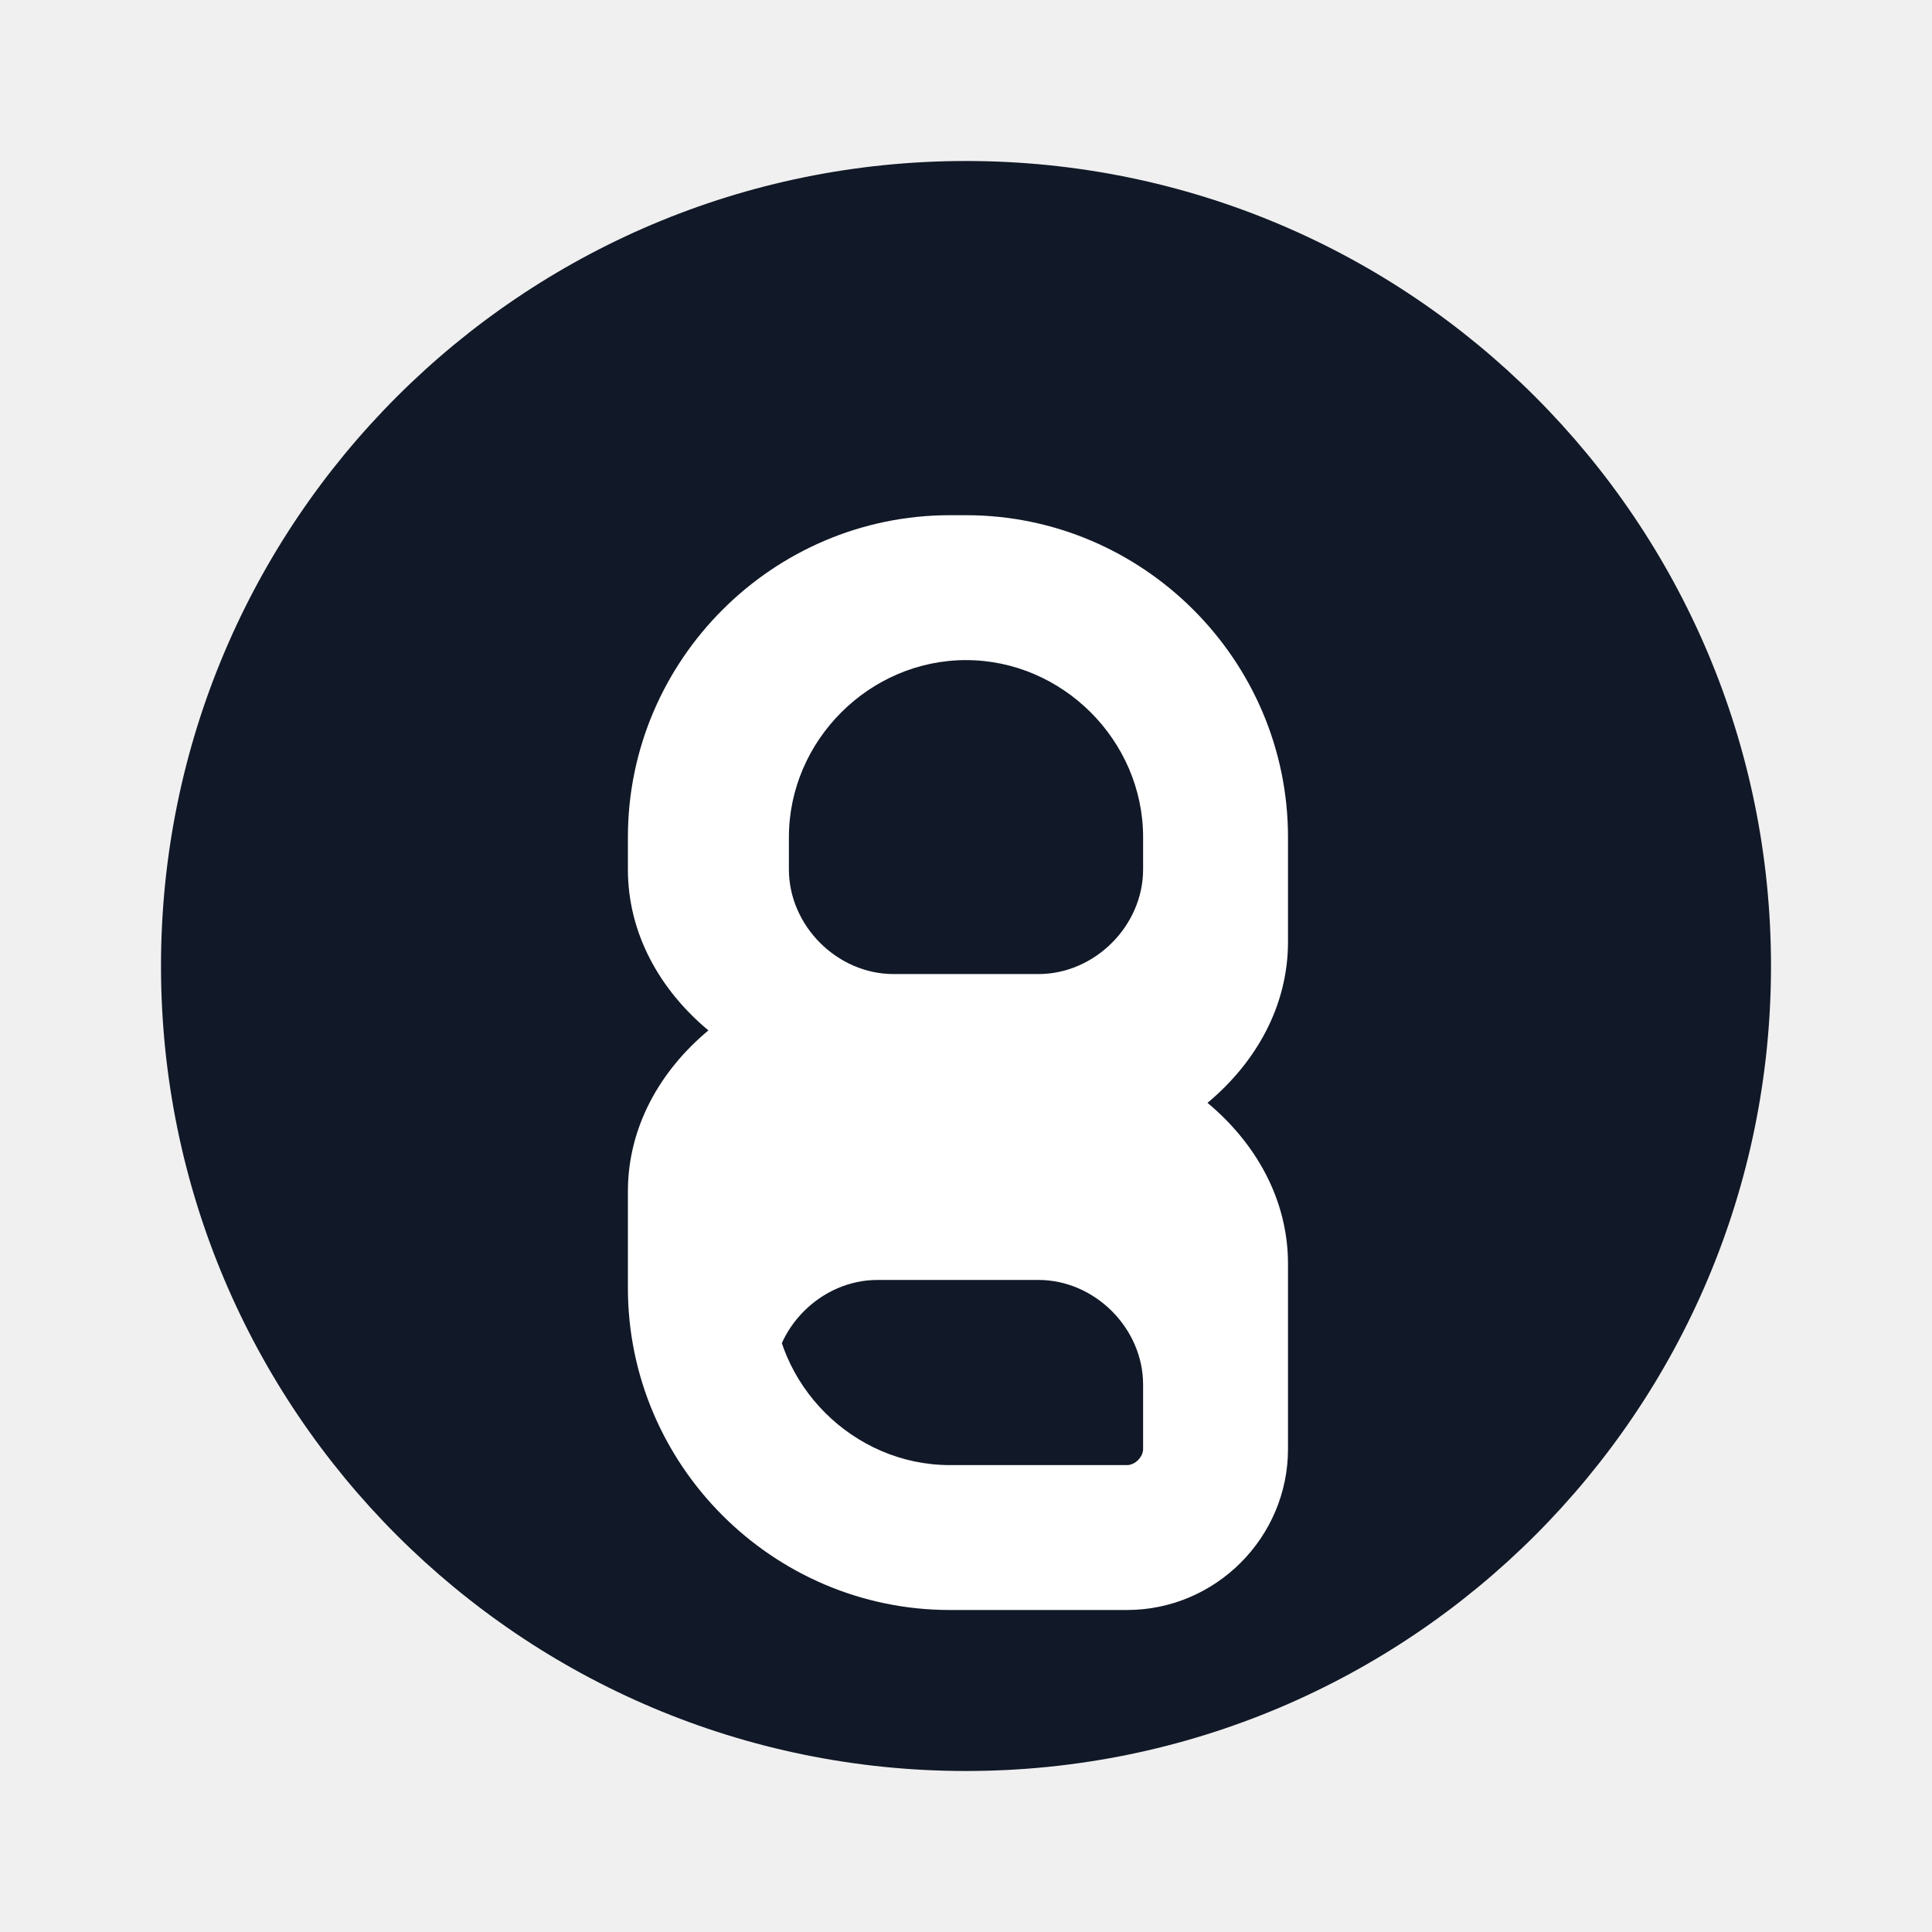
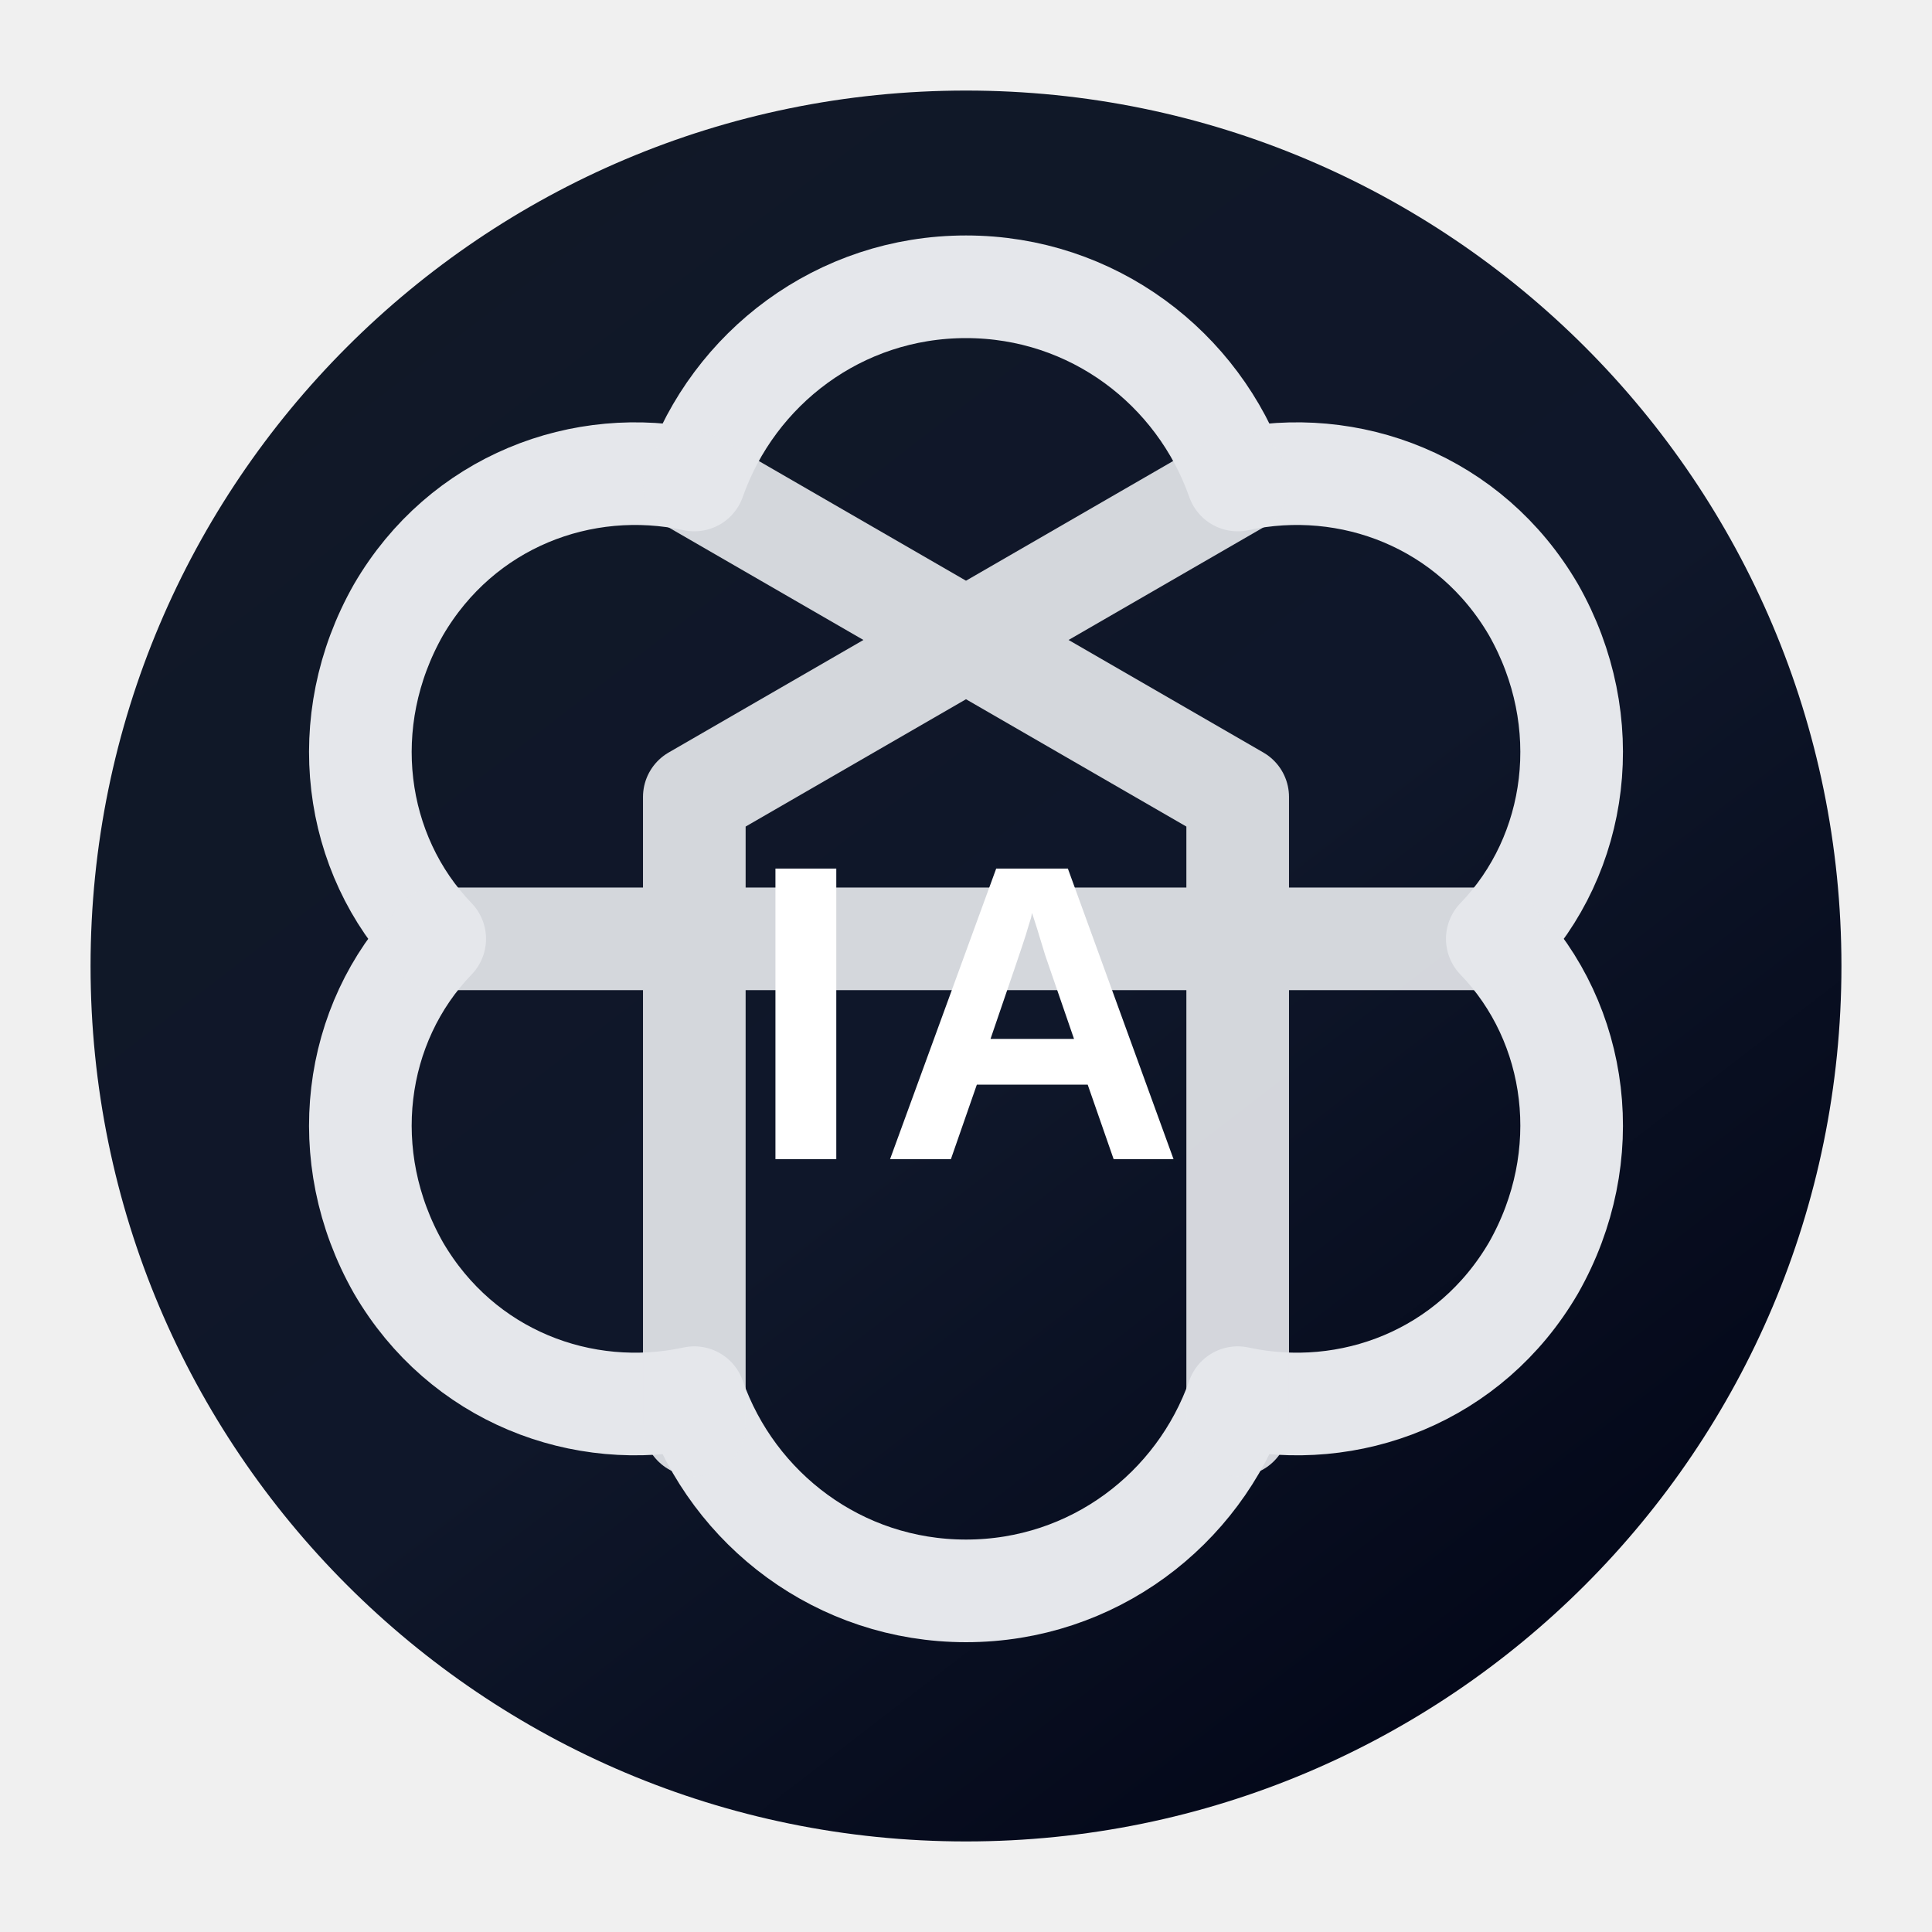
- <svg xmlns="http://www.w3.org/2000/svg" viewBox="0 0 24 24">
-   <circle cx="12" cy="12" r="10" fill="#111827" />
-   <path d="M12 6.4c2.2 0 4 1.8 4 4v1.3c0 .8-.4 1.5-1 2 .6.5 1 1.2 1 2V18c0 1.1-.9 2-2 2h-2.2c-2.2 0-4-1.8-4-4v-1.2c0-.8.4-1.5 1-2-.6-.5-1-1.2-1-2V10.4c0-2.2 1.8-4 4-4Zm0 1.8c-1.2 0-2.2 1-2.2 2.2v.4c0 .7.6 1.3 1.3 1.3h1.8c.7 0 1.3-.6 1.3-1.3v-.4c0-1.2-1-2.2-2.2-2.2Zm-1.1 7.7c-.7 0-1.3.6-1.3 1.3V16c0 1.2 1 2.2 2.2 2.2H14c.1 0 .2-.1.2-.2v-.8c0-.7-.6-1.3-1.3-1.3h-2z" fill="#fff" />
+ <svg xmlns="http://www.w3.org/2000/svg" viewBox="0 0 64 64" role="img" aria-label="IA">
+   <defs>
+     <linearGradient id="g" x1="12" y1="6" x2="52" y2="58" gradientUnits="userSpaceOnUse">
+       <stop stop-color="#111827" />
+       <stop offset="0.55" stop-color="#0f172a" />
+       <stop offset="1" stop-color="#020617" />
+     </linearGradient>
+   </defs>
+   <circle cx="32" cy="32" r="29" fill="url(#g)" />
+   <path d="M32 9.5c4.2 0 7.7 2.7 9 6.4 3.7-.8 7.7.7 9.8 4.3 2.1 3.7 1.5 8.1-1.2 10.9 2.7 2.8 3.3 7.2 1.2 10.9-2.1 3.6-6.1 5.1-9.8 4.3-1.3 3.7-4.8 6.4-9 6.4s-7.7-2.7-9-6.4c-3.7.8-7.7-.7-9.8-4.3-2.1-3.7-1.5-8.1 1.2-10.9-2.7-2.8-3.3-7.2-1.2-10.9 2.1-3.6 6.1-5.1 9.8-4.3 1.3-3.7 4.8-6.4 9-6.4Z" fill="none" stroke="#e5e7eb" stroke-width="3.4" stroke-linecap="round" stroke-linejoin="round" />
+   <path d="M23 16l18 10.4v20.8M41 16 23 26.4v20.8M14.5 31.1h35" fill="none" stroke="#e5e7eb" stroke-width="3.4" stroke-linecap="round" stroke-linejoin="round" opacity=".92" />
+   <text x="32" y="38.4" text-anchor="middle" font-family="Arial, Helvetica, sans-serif" font-size="14" font-weight="900" fill="#ffffff" letter-spacing=".5">IA</text>
</svg>
